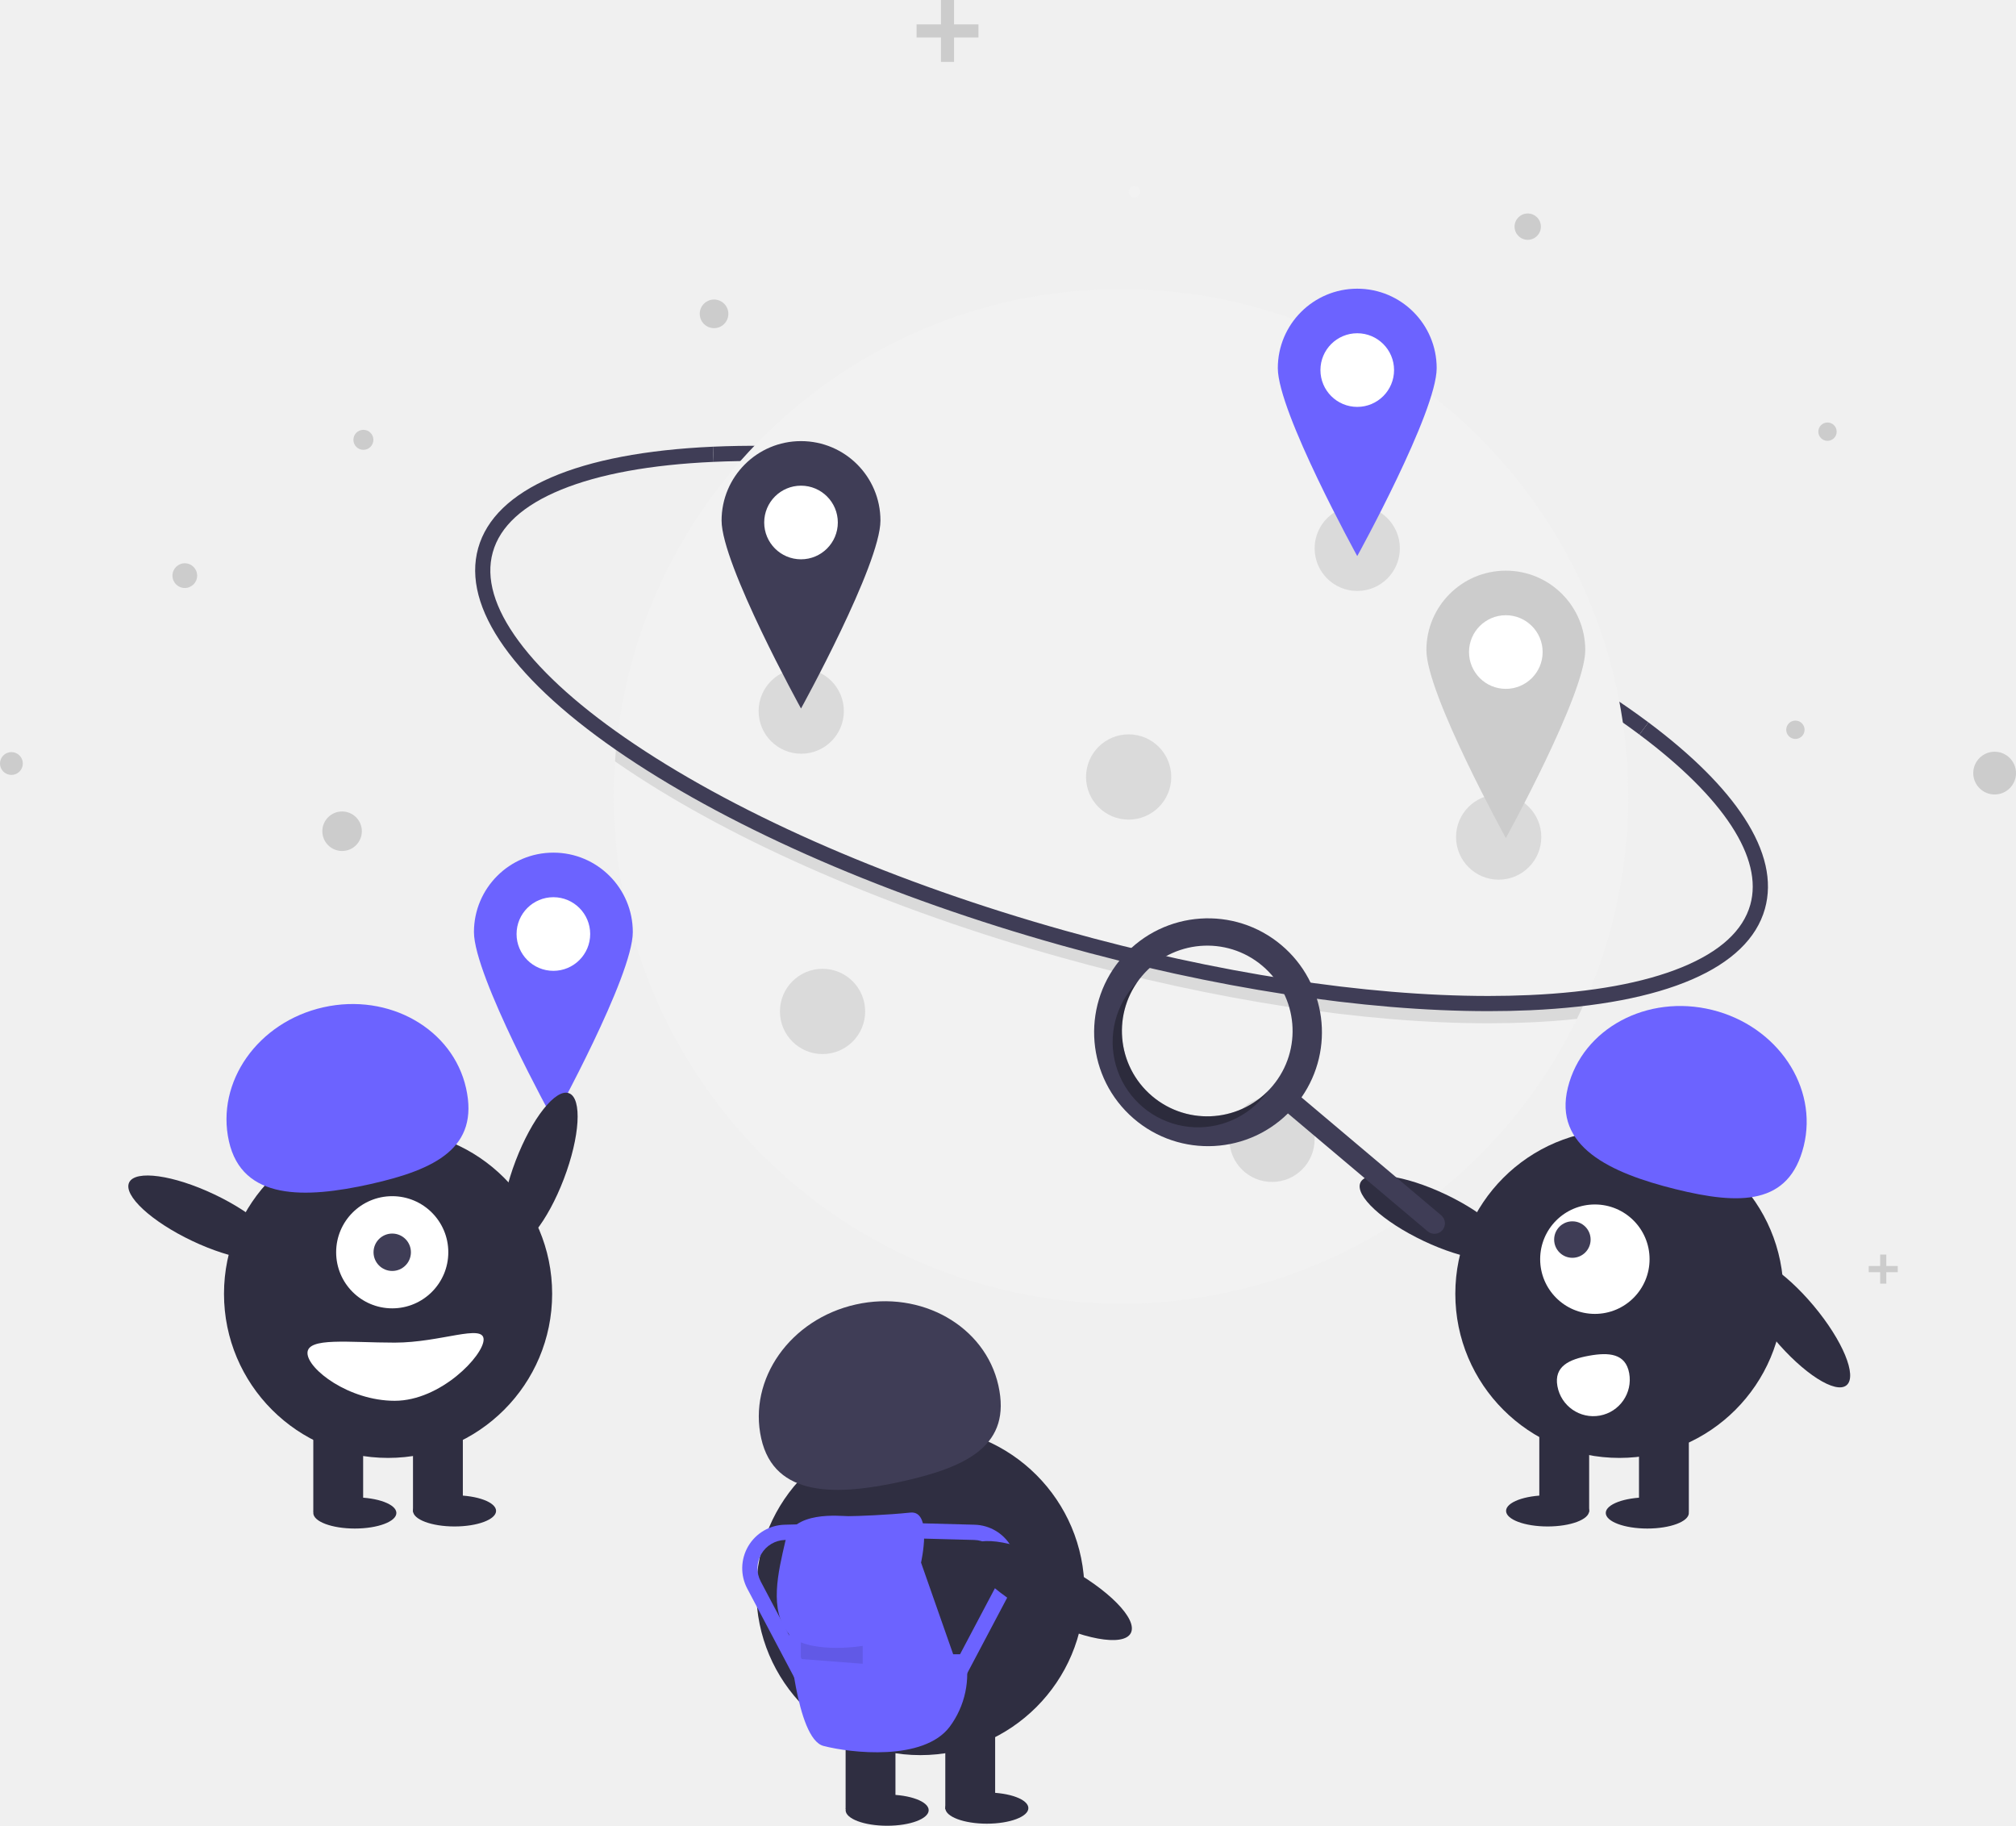
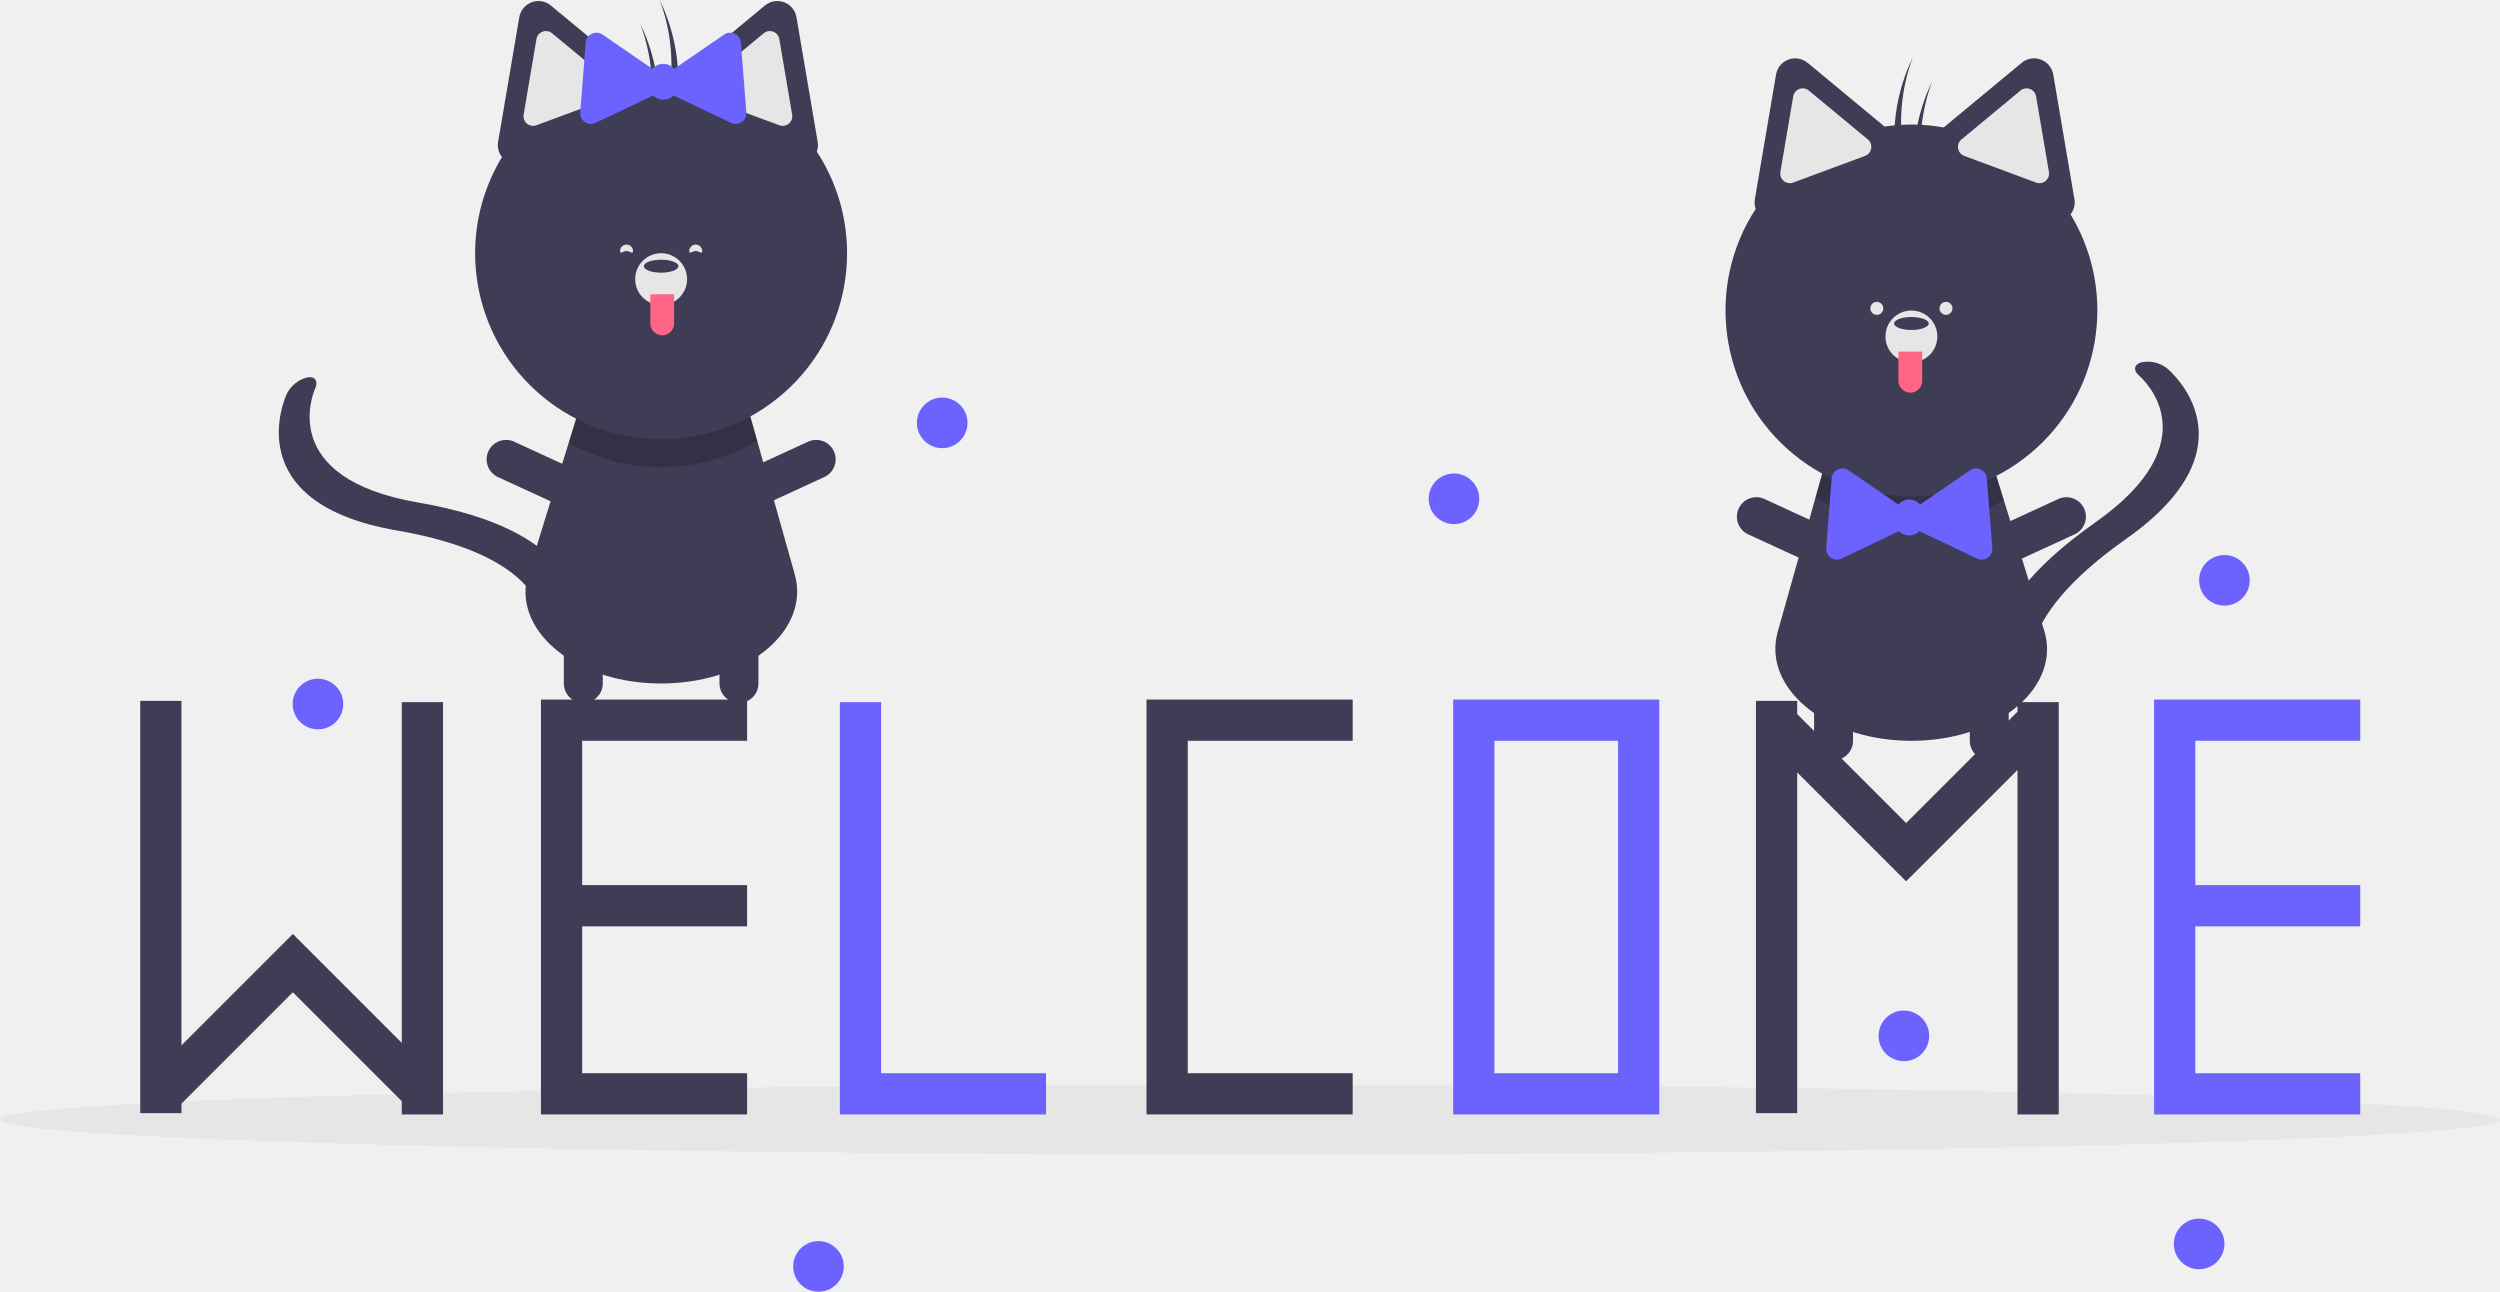
- <svg xmlns="http://www.w3.org/2000/svg" id="f38f865d-e131-49ab-9ab3-db2059075423" data-name="Layer 1" width="529.16" height="479.144" viewBox="0 0 529.16 479.144">
-   <path d="M765.724,403.199c-28.17-21.06-72.292-40.977-121.051-54.643-44.396-12.444-87.698-18.452-121.939-16.917l-.178-3.982c34.649-1.552,78.4,4.507,123.193,17.061,49.214,13.794,93.814,33.946,122.362,55.289Z" transform="translate(-335.4198 -210.428)" fill="#3f3d56" />
-   <path d="M762.799,419.42a132.645,132.645,0,0,1-11.479,54.156q-.951,2.14-1.981,4.241A133.148,133.148,0,0,1,496.541,419.42q0-4.622.315-9.172.149-2.314.387-4.6A133.136,133.136,0,0,1,762.799,419.42Z" transform="translate(-335.4198 -210.428)" fill="#f2f2f2" />
-   <path d="M751.32,473.576q-.951,2.14-1.981,4.241-5.835.634-12.285.921c-3.559.159-7.222.239-10.965.239-32.692,0-72.037-6.035-112.231-17.299-44.794-12.556-85.318-30.117-114.112-49.453q-1.471-.986-2.89-1.977.149-2.314.387-4.6,2.29,1.632,4.723,3.268c28.455,19.104,68.573,36.479,112.968,48.923,39.843,11.168,78.817,17.151,111.135,17.151q5.542,0,10.806-.235Q744.54,474.409,751.32,473.576Z" transform="translate(-335.4198 -210.428)" opacity="0.1" style="isolation:isolate" />
-   <path d="M726.09,475.789c-32.691.001-72.039-6.035-112.231-17.3-44.793-12.555-85.319-30.117-114.114-49.452-29.395-19.739-43.179-39.188-38.813-54.766,4.366-15.578,26.251-25.03,61.623-26.615l.178,3.982c-16.518.74-29.98,3.195-40.011,7.297-10.007,4.092-16.047,9.613-17.952,16.412-1.905,6.798.385,14.654,6.807,23.351,6.438,8.718,16.663,17.812,30.39,27.03,28.452,19.105,68.572,36.48,112.968,48.924,39.844,11.168,78.815,17.152,111.135,17.153q5.539,0,10.804-.235c16.518-.74,29.98-3.195,40.012-7.297,10.007-4.092,16.047-9.613,17.952-16.411,3.421-12.207-6.918-28.068-29.114-44.661l2.387-3.192c11.422,8.539,19.877,16.956,25.13,25.016,5.632,8.642,7.46,16.687,5.435,23.913-4.366,15.578-26.251,25.029-61.623,26.615C733.493,475.71,729.832,475.789,726.09,475.789Z" transform="translate(-335.4198 -210.428)" fill="#3f3d56" />
-   <circle cx="297.772" cy="50.327" r="1.526" fill="#f2f2f2" />
-   <circle cx="95.385" cy="115.426" r="2.624" fill="#ccc" />
-   <circle cx="89.792" cy="218.145" r="5.185" fill="#ccc" />
-   <circle cx="400.999" cy="59.481" r="3.455" fill="#ccc" />
-   <circle cx="523.55" cy="202.89" r="5.61" fill="#ccc" />
-   <circle cx="479.682" cy="113.287" r="2.407" fill="#ccc" />
-   <circle cx="187.425" cy="82.364" r="3.755" fill="#ccc" />
-   <circle cx="471.257" cy="191.514" r="2.407" fill="#ccc" />
-   <circle cx="2.996" cy="200.371" r="2.996" fill="#ccc" />
-   <circle cx="48.508" cy="151.068" r="3.244" fill="#ccc" />
-   <polygon points="256.822 6.402 250.42 6.402 250.42 0 246.985 0 246.985 6.402 240.58 6.402 240.58 9.84 246.985 9.84 246.985 16.242 250.42 16.242 250.42 9.84 256.822 9.84 256.822 6.402" fill="#ccc" />
-   <polygon points="405.335 352.829 401.314 352.829 401.314 348.81 399.158 348.81 399.158 352.829 395.138 352.829 395.138 354.986 399.158 354.986 399.158 359.006 401.314 359.006 401.314 354.986 405.335 354.986 405.335 352.829" fill="#ccc" />
-   <polygon points="498.123 332.252 495.118 332.252 495.118 329.247 493.504 329.247 493.504 332.252 490.499 332.252 490.499 333.866 493.504 333.866 493.504 336.871 495.118 336.871 495.118 333.866 498.123 333.866 498.123 332.252" fill="#ccc" />
-   <circle cx="210.308" cy="186.618" r="11.187" opacity="0.1" style="isolation:isolate" />
-   <circle cx="333.876" cy="298.998" r="11.187" opacity="0.1" style="isolation:isolate" />
-   <circle cx="296.247" cy="203.907" r="11.187" opacity="0.1" style="isolation:isolate" />
-   <circle cx="215.902" cy="265.437" r="11.187" opacity="0.1" style="isolation:isolate" />
-   <circle cx="356.251" cy="143.903" r="11.187" opacity="0.1" style="isolation:isolate" />
-   <circle cx="393.372" cy="219.671" r="11.187" opacity="0.1" style="isolation:isolate" />
-   <circle cx="356.251" cy="97.12" r="14.747" fill="#fff" />
-   <path d="M691.67,286.191a20.849,20.849,0,0,0-20.849,20.849c0,11.515,20.849,49.325,20.849,49.325s20.849-37.811,20.849-49.325A20.849,20.849,0,0,0,691.67,286.191Zm0,31.019a9.662,9.662,0,1,1,9.662-9.662,9.662,9.662,0,0,1-9.662,9.662h0Z" transform="translate(-335.4198 -210.428)" fill="#6c63ff" />
-   <circle cx="210.251" cy="137.12" r="14.747" fill="#fff" />
-   <path d="M545.67,326.191a20.849,20.849,0,0,0-20.849,20.849c0,11.515,20.849,49.325,20.849,49.325s20.849-37.811,20.849-49.325A20.849,20.849,0,0,0,545.67,326.191Zm0,31.019a9.662,9.662,0,1,1,9.662-9.662,9.662,9.662,0,0,1-9.662,9.662h0Z" transform="translate(-335.4198 -210.428)" fill="#3f3d56" />
-   <circle cx="395.251" cy="171.12" r="14.747" fill="#fff" />
-   <path d="M730.67,360.191a20.849,20.849,0,0,0-20.849,20.849c0,11.515,20.849,49.325,20.849,49.325s20.849-37.811,20.849-49.325A20.849,20.849,0,0,0,730.67,360.191Zm0,31.019a9.662,9.662,0,1,1,9.662-9.662,9.662,9.662,0,0,1-9.662,9.662h0Z" transform="translate(-335.4198 -210.428)" fill="#ccc" style="isolation:isolate" />
-   <circle cx="145.251" cy="245.12" r="14.747" fill="#fff" />
-   <path d="M480.67,434.191a20.849,20.849,0,0,0-20.849,20.849c0,11.515,20.849,49.325,20.849,49.325s20.849-37.811,20.849-49.325A20.849,20.849,0,0,0,480.67,434.191Zm0,31.019a9.662,9.662,0,1,1,9.662-9.662,9.662,9.662,0,0,1-9.662,9.662h0Z" transform="translate(-335.4198 -210.428)" fill="#6c63ff" />
-   <ellipse cx="806.286" cy="557.447" rx="6.76" ry="21.534" transform="translate(-505.2026 437.2108) rotate(-39.93837)" fill="#2f2e41" />
-   <circle cx="425.059" cy="339.542" r="43.067" fill="#2f2e41" />
-   <rect x="430.204" y="373.341" width="13.084" height="23.442" fill="#2f2e41" />
-   <rect x="404.037" y="373.341" width="13.084" height="23.442" fill="#2f2e41" />
-   <ellipse cx="432.385" cy="397.055" rx="10.903" ry="4.089" fill="#2f2e41" />
-   <ellipse cx="406.217" cy="396.51" rx="10.903" ry="4.089" fill="#2f2e41" />
-   <path d="M746.956,495.833c3.846-15.487,20.821-24.601,37.915-20.356s27.834,20.24,23.989,35.727-16.604,15.537-33.698,11.292S743.111,511.32,746.956,495.833Z" transform="translate(-335.4198 -210.428)" fill="#6c63ff" />
-   <ellipse cx="711.971" cy="529.986" rx="6.76" ry="21.534" transform="translate(-407.4064 735.729) rotate(-64.62574)" fill="#2f2e41" />
-   <circle cx="418.621" cy="330.454" r="14.359" fill="#fff" />
-   <circle cx="412.719" cy="325.307" r="4.786" fill="#3f3d56" />
-   <path d="M763.048,570.797a9.572,9.572,0,1,1-18.835,3.429h0l-.003-.018c-.942-5.202,3.08-7.043,8.283-7.985S762.106,565.595,763.048,570.797Z" transform="translate(-335.4198 -210.428)" fill="#fff" />
-   <path d="M671.784,458.477a29.898,29.898,0,1,0,1.695,44.155l36.674,30.945a2.755,2.755,0,0,0,3.558-4.208l-.004-.003-36.674-30.945A29.9,29.9,0,0,0,671.784,458.477Zm-2.364,36.964a22.4,22.4,0,1,1-2.674-31.565l0,0A22.4,22.4,0,0,1,669.419,495.44Z" transform="translate(-335.4198 -210.428)" fill="#3f3d56" />
-   <path d="M637.854,498.114a22.401,22.401,0,0,1-3.801-30.113q-.642.647-1.242,1.355a22.4,22.4,0,1,0,34.239,28.891q.598-.709,1.127-1.452A22.401,22.401,0,0,1,637.854,498.114Z" transform="translate(-335.4198 -210.428)" opacity="0.3" style="isolation:isolate" />
-   <ellipse cx="477.089" cy="517.447" rx="21.534" ry="6.76" transform="translate(-512.0095 567.9214) rotate(-69.08217)" fill="#2f2e41" />
-   <circle cx="101.862" cy="339.541" r="43.067" fill="#2f2e41" />
-   <rect x="82.236" y="373.341" width="13.084" height="23.442" fill="#2f2e41" />
-   <rect x="108.404" y="373.341" width="13.084" height="23.442" fill="#2f2e41" />
-   <ellipse cx="93.139" cy="397.055" rx="10.903" ry="4.089" fill="#2f2e41" />
-   <ellipse cx="119.307" cy="396.51" rx="10.903" ry="4.089" fill="#2f2e41" />
-   <circle cx="102.952" cy="328.638" r="14.719" fill="#fff" />
-   <circle cx="102.952" cy="328.638" r="4.906" fill="#3f3d56" />
-   <path d="M395.505,509.918c-3.477-15.574,7.639-31.31,24.829-35.149s33.944,5.675,37.422,21.249-7.915,21.318-25.105,25.156S398.982,525.492,395.505,509.918Z" transform="translate(-335.4198 -210.428)" fill="#6c63ff" />
-   <ellipse cx="388.774" cy="529.986" rx="6.76" ry="21.534" transform="translate(-592.1042 443.7113) rotate(-64.62574)" fill="#2f2e41" />
-   <path d="M416.127,565.506c0,4.215,10.853,12.539,22.897,12.539s23.335-11.867,23.335-16.082-11.292.818-23.335.818S416.127,561.291,416.127,565.506Z" transform="translate(-335.4198 -210.428)" fill="#fff" />
-   <circle cx="241.581" cy="417.541" r="43.067" fill="#2f2e41" />
-   <rect x="221.956" y="451.341" width="13.084" height="23.442" fill="#2f2e41" />
-   <rect x="248.123" y="451.341" width="13.084" height="23.442" fill="#2f2e41" />
-   <ellipse cx="232.859" cy="475.055" rx="10.903" ry="4.089" fill="#2f2e41" />
-   <ellipse cx="259.026" cy="474.51" rx="10.903" ry="4.089" fill="#2f2e41" />
-   <path d="M535.224,587.918c-3.477-15.574,7.639-31.31,24.829-35.149s33.944,5.675,37.422,21.249-7.915,21.318-25.105,25.156S538.702,603.492,535.224,587.918Z" transform="translate(-335.4198 -210.428)" fill="#3f3d56" />
-   <path d="M577.174,620.507s3.124-13.746-2.812-13.121-14.059.937-16.245.937-14.683-1.562-16.558,6.561-4.374,18.12.937,24.368c0,0,1.874,27.492,9.06,29.367s26.243,4.061,33.116-4.999a23.3,23.3,0,0,0,4.061-19.057H585.609Z" transform="translate(-335.4198 -210.428)" fill="#6c63ff" />
-   <path d="M545.62,641.438s5.311,2.499,16.245.937v4.686l-16.245-1.25Z" transform="translate(-335.4198 -210.428)" opacity="0.1" style="isolation:isolate" />
-   <path d="M585.311,657.103l-3.537-1.869L597.504,625.468a7.431,7.431,0,0,0-6.37-10.9l-16.507-.444.107-3.999,16.508.444a11.432,11.432,0,0,1,9.799,16.769Z" transform="translate(-335.4198 -210.428)" fill="#6c63ff" />
-   <path d="M547.294,657.103,531.564,627.337A11.432,11.432,0,0,1,541.363,610.569l16.508-.444.107,3.999-16.508.444a7.431,7.431,0,0,0-6.37,10.9l15.73,29.766Z" transform="translate(-335.4198 -210.428)" fill="#6c63ff" />
-   <ellipse cx="611.105" cy="627.848" rx="7.501" ry="23.892" transform="translate(-565.0462 664.0244) rotate(-62.12179)" fill="#2f2e41" />
+ <svg xmlns="http://www.w3.org/2000/svg" id="a767eac7-073f-42f5-be07-7b01228cc98c" data-name="Layer 1" width="889.076" height="459.38" viewBox="0 0 889.076 459.38">
+   <ellipse cx="444.538" cy="398.169" rx="444.538" ry="12.435" fill="#e6e6e6" />
+   <path d="M836.907,483.742c-.561.008-1.123.015-1.692.015s-1.13-.008-1.692-.015c-29.757-.677-51.326-19.269-45.836-38.777l13.387-47.589,3.383-12.041,59.976,1.023,3.645,11.78,14.348,46.366C888.502,464.119,866.934,483.065,836.907,483.742Z" transform="translate(-155.4622 -220.3102)" fill="#3f3d56" />
+   <path d="M868.079,398.137a66.201,66.201,0,0,1-67.004-.761l3.383-12.041,59.976,1.023Z" transform="translate(-155.4622 -220.3102)" opacity="0.2" />
+   <path d="M865.548,446.544c2.591-9.656,11.106-23.585,34.987-40.38,41.648-29.294,16.803-51.259,15.727-52.18-2.258-1.93-1.925-4.098.775-4.839a11.224,11.224,0,0,1,9.034,2.103c1.348,1.115,32.459,27.683-14.537,60.734-42.295,29.75-33.302,49.169-33.199,49.355,1.133,2.077-.684,3.739-4.063,3.716s-7.039-1.723-8.176-3.797C865.856,460.818,863.135,455.533,865.548,446.544Z" transform="translate(-155.4622 -220.3102)" fill="#3f3d56" />
+   <path d="M807.534,490.677a6.92,6.92,0,0,1-6.92-6.92V453.769a6.92,6.92,0,0,1,13.841,0v29.988A6.92,6.92,0,0,1,807.534,490.677Z" transform="translate(-155.4622 -220.3102)" fill="#3f3d56" />
+   <path d="M813.602,419.484a6.92,6.92,0,0,1-9.179,3.394l-27.243-12.534a6.92,6.92,0,0,1,5.785-12.574l27.243,12.534A6.92,6.92,0,0,1,813.602,419.484Z" transform="translate(-155.4622 -220.3102)" fill="#3f3d56" />
+   <path d="M856.829,419.484a6.92,6.92,0,0,0,9.179,3.394l27.243-12.534a6.92,6.92,0,0,0-5.785-12.574l-27.243,12.534A6.92,6.92,0,0,0,856.829,419.484Z" transform="translate(-155.4622 -220.3102)" fill="#3f3d56" />
+   <path d="M862.897,490.677a6.92,6.92,0,0,0,6.92-6.92V453.769a6.92,6.92,0,1,0-13.841,0v29.988A6.92,6.92,0,0,0,862.897,490.677Z" transform="translate(-155.4622 -220.3102)" fill="#3f3d56" />
+   <path d="M891.818,296.535a6.806,6.806,0,0,0,1.373-5.408l-3.766-22.157-3.766-22.157a6.913,6.913,0,0,0-11.226-4.164L857.127,256.988l-10.426,8.64a65.694,65.694,0,0,0-21.047-.317l-10.043-8.322-17.305-14.34a6.913,6.913,0,0,0-11.226,4.164l-3.766,22.157-3.766,22.157a6.844,6.844,0,0,0,.301,3.474,66.118,66.118,0,1,0,111.969,1.935Z" transform="translate(-155.4622 -220.3102)" fill="#3f3d56" />
+   <path d="M796.572,251.728a3.447,3.447,0,0,0-1.202.218,3.388,3.388,0,0,0-2.184,2.635L788.618,281.451a3.423,3.423,0,0,0,4.565,3.782l25.553-9.479a3.422,3.422,0,0,0,.993-5.844l-0-.001-20.985-17.39A3.392,3.392,0,0,0,796.572,251.728Z" transform="translate(-155.4622 -220.3102)" fill="#e6e6e6" />
+   <path d="M876.167,251.728a3.392,3.392,0,0,0-2.172.792l-20.986,17.391a3.422,3.422,0,0,0,.993,5.844l25.553,9.479a3.423,3.423,0,0,0,4.565-3.782l-4.567-26.87a3.388,3.388,0,0,0-2.184-2.635A3.447,3.447,0,0,0,876.167,251.728Z" transform="translate(-155.4622 -220.3102)" fill="#e6e6e6" />
+   <circle cx="679.753" cy="119.658" r="9.227" fill="#e6e6e6" />
+   <ellipse cx="679.753" cy="115.044" rx="6.151" ry="2.307" fill="#3f3d56" />
+   <path d="M675.14,125.04H683.598a0,0,0,0,1,0,0v10.38a4.229,4.229,0,0,1-4.229,4.229h0a4.229,4.229,0,0,1-4.229-4.229V125.04a0,0,0,0,1,0,0Z" fill="#ff6584" />
+   <path d="M835.729,240.69c-.444.92-.874,1.849-1.279,2.798a65.818,65.818,0,0,0-4.651,35.344c.866-1.256,1.776-2.565,2.701-3.888A65.775,65.775,0,0,1,835.729,240.69Z" transform="translate(-155.4622 -220.3102)" fill="#3f3d56" />
+   <path d="M842.649,249.148c-.444.92-.874,1.849-1.279,2.798A65.818,65.818,0,0,0,836.719,287.29c.866-1.256,1.776-2.565,2.701-3.888A65.775,65.775,0,0,1,842.649,249.148Z" transform="translate(-155.4622 -220.3102)" fill="#3f3d56" />
+   <path d="M863.985,415.199l-.975-12.398-.975-12.398a3.825,3.825,0,0,0-5.98-2.853l-10.25,7.043-7.485,5.143a5.095,5.095,0,0,0-7.749,0l-7.485-5.143L812.838,387.55a3.825,3.825,0,0,0-5.98,2.853l-.975,12.398-.975,12.398a3.825,3.825,0,0,0,5.461,3.752l11.224-5.355,9.223-4.4a5.101,5.101,0,0,0,7.262,0l9.223,4.4,11.224,5.355A3.825,3.825,0,0,0,863.985,415.199Z" transform="translate(-155.4622 -220.3102)" fill="#6c63ff" />
+   <circle cx="667.451" cy="109.662" r="2.307" fill="#e6e6e6" />
+   <circle cx="692.056" cy="109.662" r="2.307" fill="#e6e6e6" />
+   <path d="M388.888,463.362c.561.008,1.123.015,1.692.015s1.13-.008,1.692-.015c29.757-.677,51.326-19.269,45.836-38.777l-13.387-47.589L421.336,364.955l-59.976,1.023-3.645,11.78-14.348,46.366C337.293,443.739,358.861,462.685,388.888,463.362Z" transform="translate(-155.4622 -220.3102)" fill="#3f3d56" />
+   <path d="M357.715,377.758a66.201,66.201,0,0,0,67.004-.761L421.336,364.955l-59.976,1.023Z" transform="translate(-155.4622 -220.3102)" opacity="0.2" />
+   <path d="M352.962,420.524c-6.473-7.619-20.13-16.565-48.9-21.526-50.177-8.656-37.121-39.139-36.542-40.432,1.215-2.711-.014-4.527-2.771-4.041a11.224,11.224,0,0,0-7.266,5.766c-.741,1.585-17.492,38.91,39.127,48.673,50.957,8.79,51.139,30.19,51.125,30.403-.136,2.362,2.218,3.087,5.263,1.62s5.625-4.569,5.765-6.931C358.791,433.557,358.99,427.616,352.962,420.524Z" transform="translate(-155.4622 -220.3102)" fill="#3f3d56" />
+   <path d="M418.261,470.298a6.92,6.92,0,0,0,6.92-6.92V433.389a6.92,6.92,0,0,0-13.841,0v29.988A6.92,6.92,0,0,0,418.261,470.298Z" transform="translate(-155.4622 -220.3102)" fill="#3f3d56" />
+   <path d="M412.193,399.105a6.92,6.92,0,0,0,9.179,3.394l27.243-12.534a6.92,6.92,0,1,0-5.785-12.574l-27.243,12.534A6.92,6.92,0,0,0,412.193,399.105Z" transform="translate(-155.4622 -220.3102)" fill="#3f3d56" />
+   <path d="M368.966,399.105a6.92,6.92,0,0,1-9.179,3.394l-27.243-12.534a6.92,6.92,0,1,1,5.785-12.574l27.243,12.534A6.92,6.92,0,0,1,368.966,399.105Z" transform="translate(-155.4622 -220.3102)" fill="#3f3d56" />
+   <path d="M362.898,470.298a6.92,6.92,0,0,1-6.92-6.92V433.389a6.92,6.92,0,0,1,13.841,0v29.988A6.92,6.92,0,0,1,362.898,470.298Z" transform="translate(-155.4622 -220.3102)" fill="#3f3d56" />
+   <path d="M445.947,274.221a6.844,6.844,0,0,0,.301-3.474l-3.766-22.157-3.766-22.157a6.913,6.913,0,0,0-11.226-4.164l-17.305,14.34L400.141,244.931a65.694,65.694,0,0,0-21.047.317l-10.426-8.64-17.305-14.34a6.913,6.913,0,0,0-11.226,4.164L336.37,248.59l-3.766,22.157a6.806,6.806,0,0,0,1.373,5.408,66.137,66.137,0,1,0,111.969-1.935Z" transform="translate(-155.4622 -220.3102)" fill="#3f3d56" />
+   <path d="M427.051,232.14,406.066,249.53l-0.0.001a3.422,3.422,0,0,0,.993,5.844l25.553,9.479a3.423,3.423,0,0,0,4.565-3.782l-4.567-26.87a3.388,3.388,0,0,0-2.184-2.635,3.447,3.447,0,0,0-1.202-.218A3.392,3.392,0,0,0,427.051,232.14Z" transform="translate(-155.4622 -220.3102)" fill="#e6e6e6" />
+   <path d="M348.427,231.566a3.388,3.388,0,0,0-2.184,2.635l-4.567,26.87a3.423,3.423,0,0,0,4.565,3.782l25.553-9.479a3.422,3.422,0,0,0,.993-5.844l-20.986-17.391a3.392,3.392,0,0,0-2.172-.792A3.447,3.447,0,0,0,348.427,231.566Z" transform="translate(-155.4622 -220.3102)" fill="#e6e6e6" />
+   <circle cx="235.117" cy="99.278" r="9.227" fill="#e6e6e6" />
+   <ellipse cx="235.117" cy="94.665" rx="6.151" ry="2.307" fill="#3f3d56" />
+   <path d="M390.964,324.971h0A4.229,4.229,0,0,1,395.193,329.2v10.38a0,0,0,0,1,0,0h-8.458a0,0,0,0,1,0,0V329.2A4.229,4.229,0,0,1,390.964,324.971Z" transform="translate(626.4652 444.2411) rotate(-180)" fill="#ff6584" />
+   <path d="M390.066,220.31c.444.92.874,1.849,1.279,2.798a65.818,65.818,0,0,1,4.651,35.344c-.866-1.256-1.776-2.565-2.701-3.888A65.775,65.775,0,0,0,390.066,220.31Z" transform="translate(-155.4622 -220.3102)" fill="#3f3d56" />
+   <path d="M383.146,228.768c.444.92.874,1.849,1.279,2.798a65.818,65.818,0,0,1,4.651,35.344c-.866-1.256-1.776-2.565-2.701-3.888A65.775,65.775,0,0,0,383.146,228.768Z" transform="translate(-155.4622 -220.3102)" fill="#3f3d56" />
+   <path d="M361.81,260.258l.975-12.398.975-12.398a3.825,3.825,0,0,1,5.98-2.853l10.25,7.043,7.485,5.143a5.095,5.095,0,0,1,7.749,0l7.485-5.143,10.25-7.043a3.825,3.825,0,0,1,5.98,2.853l.975,12.398.975,12.398a3.825,3.825,0,0,1-5.461,3.752L404.202,258.655l-9.223-4.4a5.101,5.101,0,0,1-7.262,0l-9.223,4.4L367.27,264.01A3.825,3.825,0,0,1,361.81,260.258Z" transform="translate(-155.4622 -220.3102)" fill="#6c63ff" />
+   <path d="M400.575,309.592c0,1.274,1.033,0,2.307,0s2.307,1.274,2.307,0a2.307,2.307,0,0,0-4.614,0Z" transform="translate(-155.4622 -220.3102)" fill="#e6e6e6" />
+   <path d="M380.583,309.592c0,1.274-1.033,0-2.307,0s-2.307,1.274-2.307,0a2.307,2.307,0,0,1,4.614,0Z" transform="translate(-155.4622 -220.3102)" fill="#e6e6e6" />
+   <polygon points="481.05 263.451 481.05 248.788 407.736 248.788 407.736 249.705 407.736 263.451 407.736 381.67 407.736 396.333 422.399 396.333 481.05 396.333 481.05 381.67 422.399 381.67 422.399 263.451 481.05 263.451" fill="#3f3d56" />
+   <path d="M672.253,469.099V616.643h73.314V469.099Zm58.651,132.882h-43.988V483.761h43.988Z" transform="translate(-155.4622 -220.3102)" fill="#6c63ff" />
+   <polygon points="313.344 381.67 313.344 249.705 298.681 249.705 298.681 381.67 298.681 396.333 313.344 396.333 371.995 396.333 371.995 381.67 313.344 381.67" fill="#6c63ff" />
+   <polygon points="265.69 263.451 265.69 248.788 192.376 248.788 192.376 249.705 192.376 263.451 192.376 314.771 192.376 329.434 192.376 381.67 192.376 396.333 207.039 396.333 265.69 396.333 265.69 381.67 207.039 381.67 207.039 329.434 265.69 329.434 265.69 314.771 207.039 314.771 207.039 263.451 265.69 263.451" fill="#3f3d56" />
+   <polygon points="839.372 263.451 839.372 248.788 766.058 248.788 766.058 249.705 766.058 263.451 766.058 314.771 766.058 329.434 766.058 381.67 766.058 396.333 780.721 396.333 839.372 396.333 839.372 381.67 780.721 381.67 780.721 329.434 839.372 329.434 839.372 314.771 780.721 314.771 780.721 263.451 839.372 263.451" fill="#6c63ff" />
+   <polygon points="142.889 249.705 142.889 370.89 104.228 332.23 104.14 332.319 104.058 332.237 64.535 371.76 64.535 249.247 49.872 249.247 49.872 395.875 64.535 395.875 64.535 392.496 104.147 352.884 142.889 391.627 142.889 396.333 157.552 396.333 157.552 249.705 142.889 249.705" fill="#3f3d56" />
+   <polygon points="717.488 249.705 717.488 253.083 677.876 292.695 639.133 253.953 639.133 249.247 624.47 249.247 624.47 395.875 639.133 395.875 639.133 274.689 677.794 313.35 677.883 313.261 677.964 313.342 717.488 273.819 717.488 396.333 732.15 396.333 732.15 249.705 717.488 249.705" fill="#3f3d56" />
+   <circle cx="335.076" cy="150.38" r="9" fill="#6c63ff" />
+   <circle cx="113.076" cy="250.38" r="9" fill="#6c63ff" />
+   <circle cx="291.076" cy="450.38" r="9" fill="#6c63ff" />
+   <circle cx="517.076" cy="177.38" r="9" fill="#6c63ff" />
+   <circle cx="782.076" cy="442.38" r="9" fill="#6c63ff" />
+   <circle cx="791.076" cy="206.38" r="9" fill="#6c63ff" />
+   <circle cx="677.076" cy="368.38" r="9" fill="#6c63ff" />
</svg>
